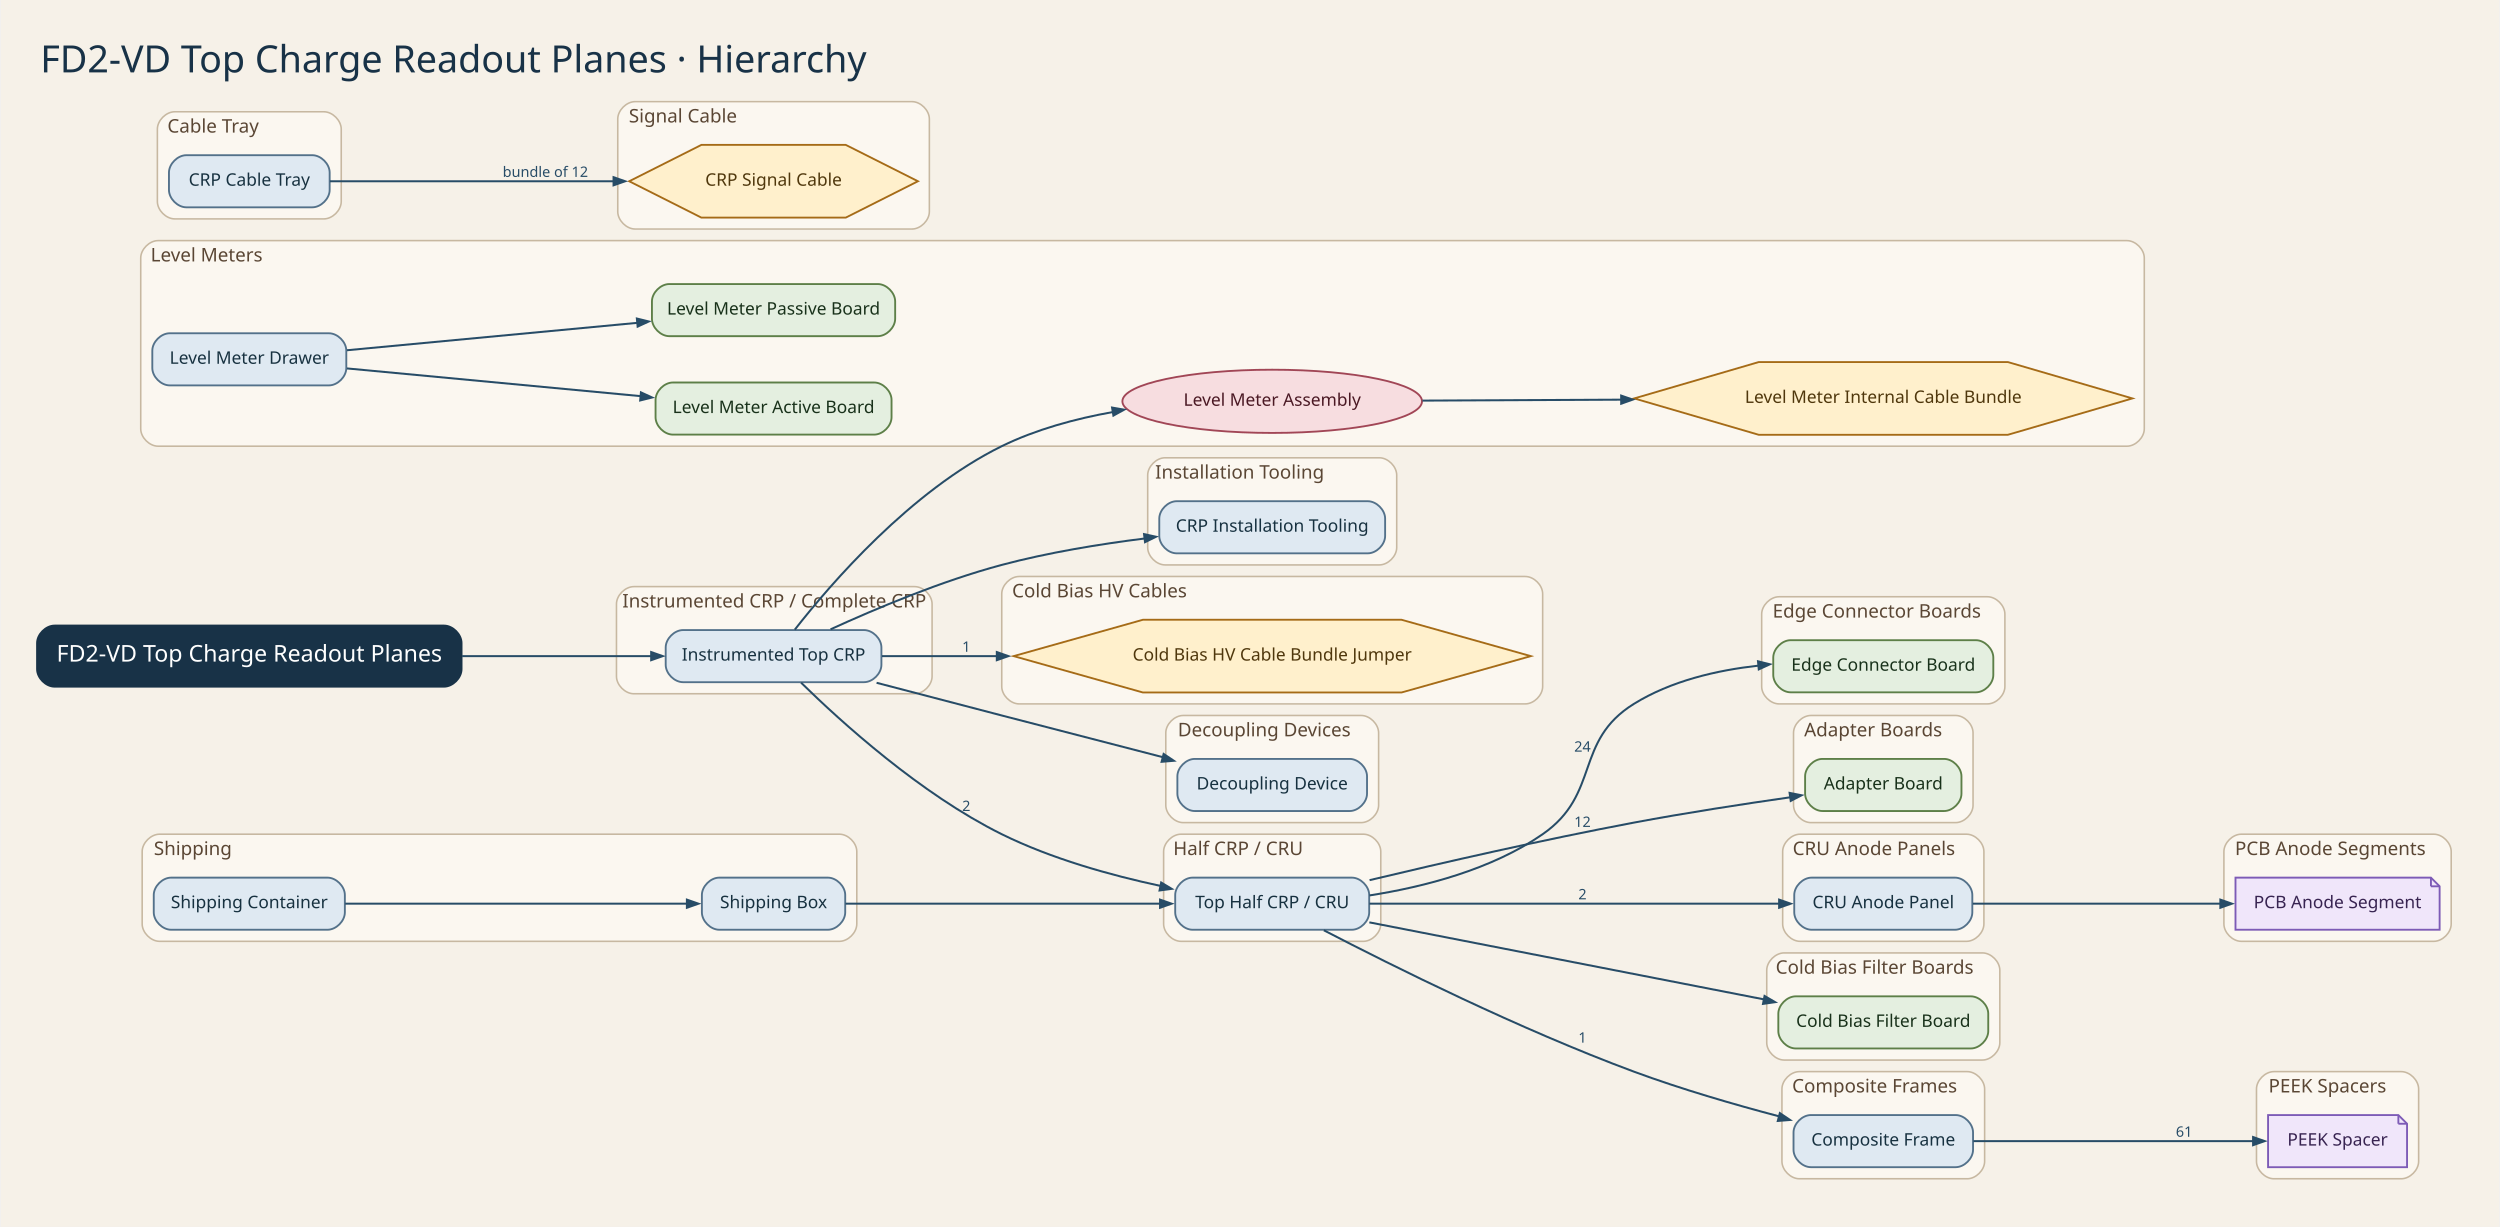
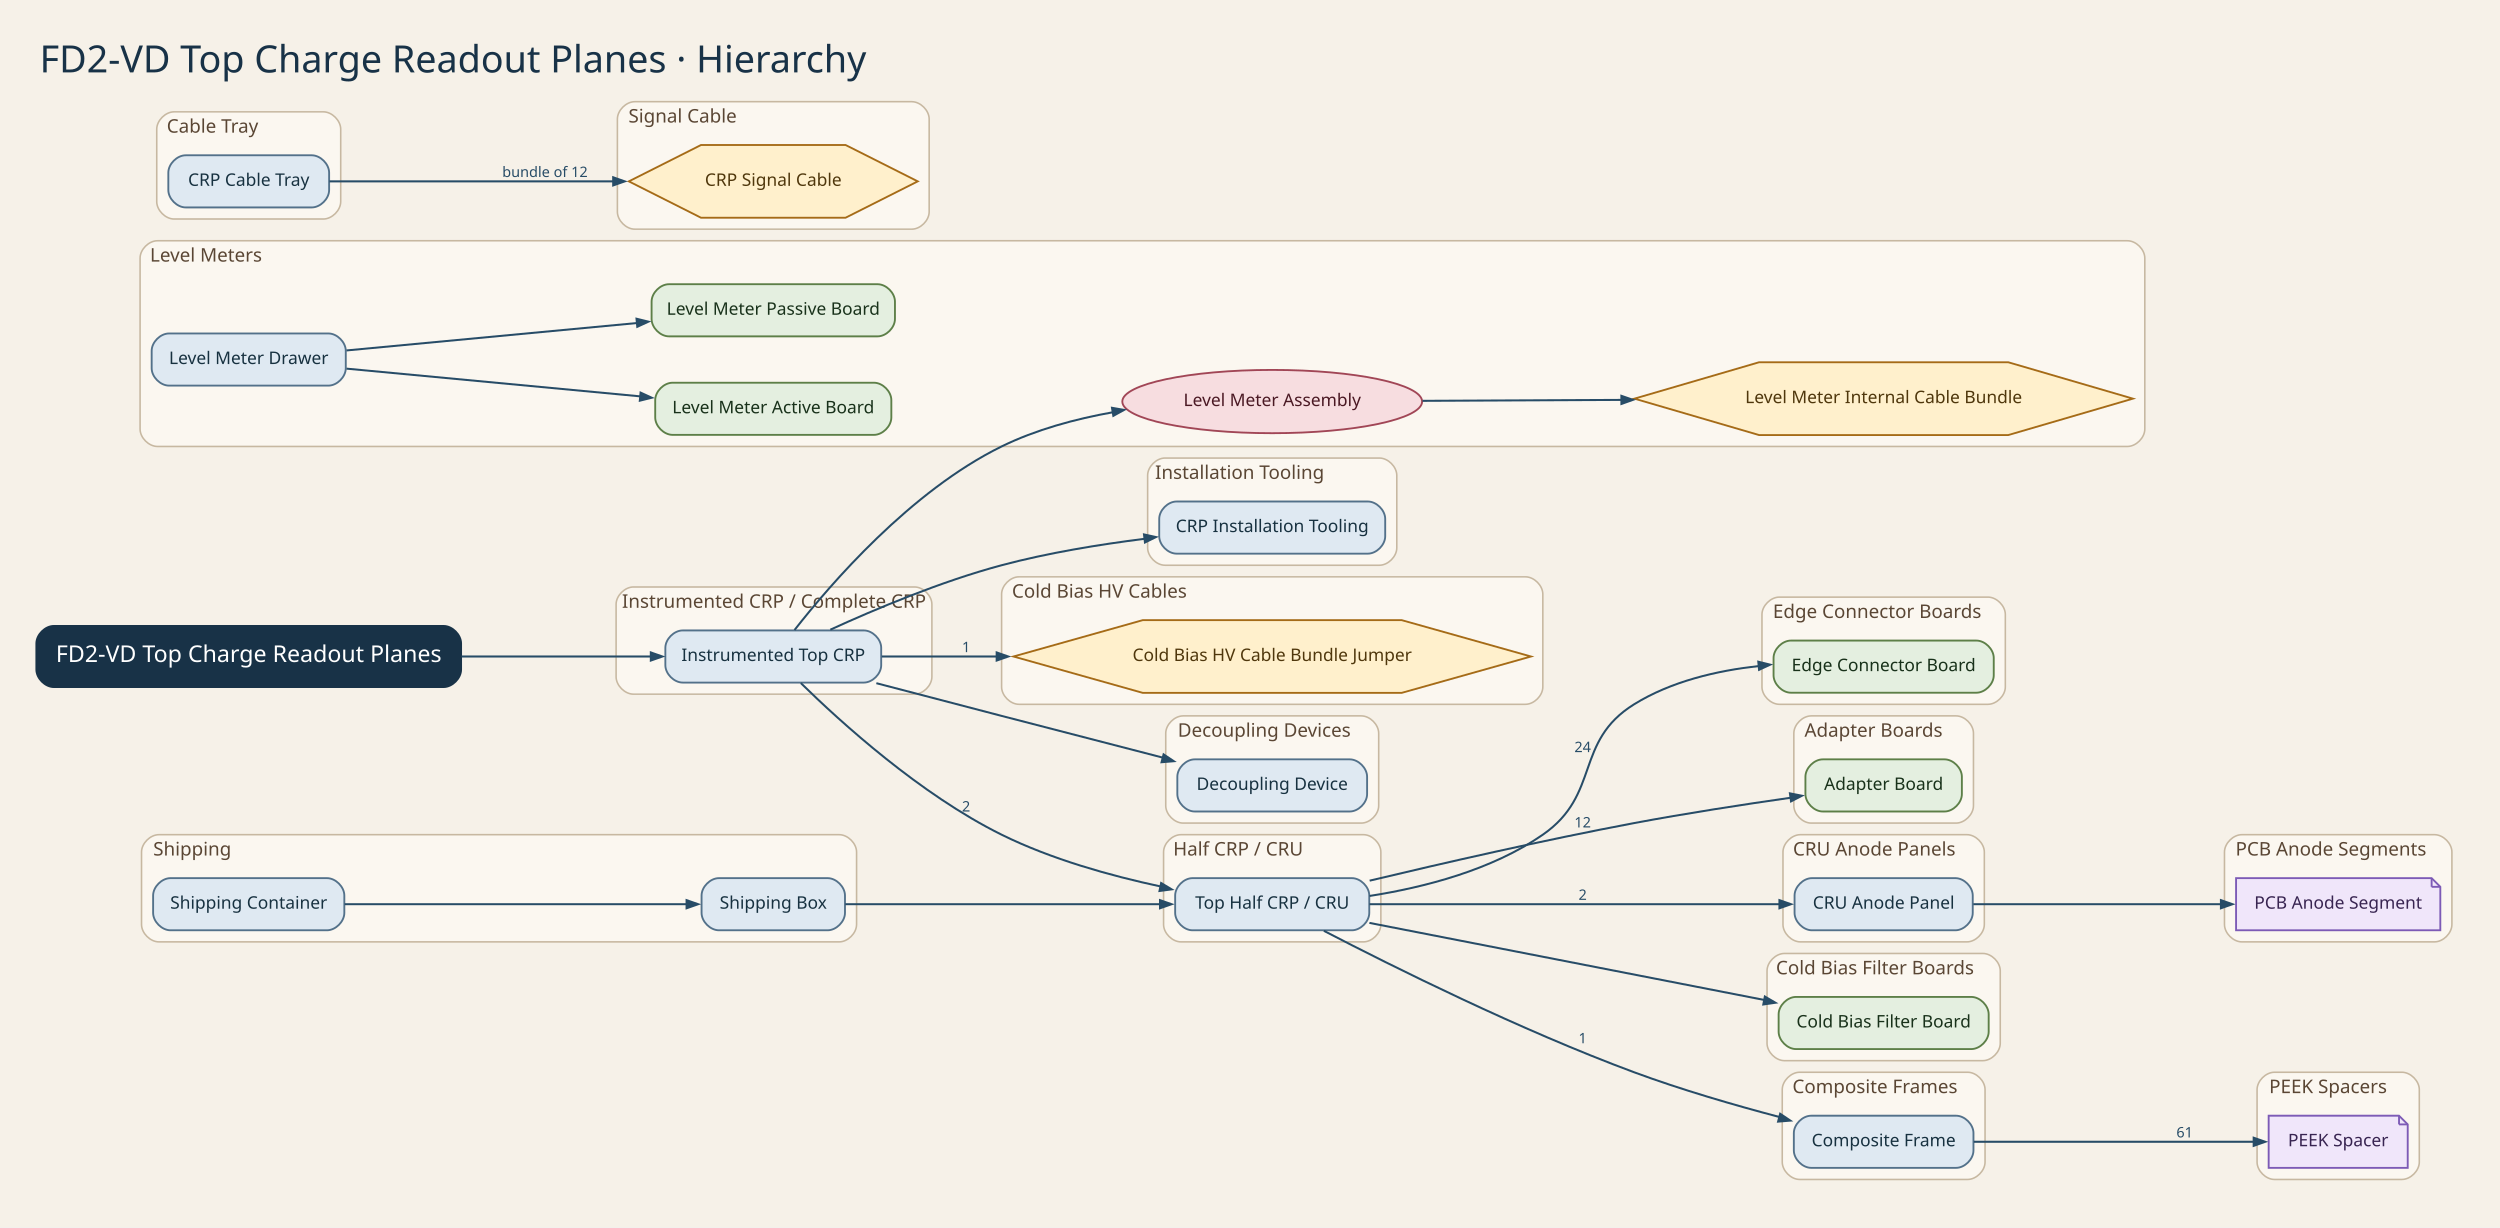
- <svg xmlns="http://www.w3.org/2000/svg" xmlns:xlink="http://www.w3.org/1999/xlink" width="1726pt" height="847pt" viewBox="0.00 0.00 1725.81 847.40">
+ <svg xmlns="http://www.w3.org/2000/svg" xmlns:xlink="http://www.w3.org/1999/xlink" preserveAspectRatio="xMidYMid meet" width="100%" height="100%" viewBox="0.00 0.00 1725.81 847.40">
  <g id="graph0" class="graph" transform="scale(1 1) rotate(0) translate(25.2 822.2)">
    <polygon fill="#f6f1e8" stroke="none" points="-25.2,25.2 -25.2,-822.2 1700.61,-822.2 1700.61,25.2 -25.2,25.2" />
    <text text-anchor="middle" x="287.5" y="-772.2" font-family="Iowan Old Style" font-size="26.00" fill="#183247">FD2-VD Top Charge Readout Planes · Hierarchy</text>
    <g id="clust10" class="cluster">
      <g id="a_clust10">
        <a xlink:href="../explorer.html#object=fd2_vd_top_crp.installation_tooling" xlink:title="Open Installation Tooling in the interactive explorer" target="_top">
          <path fill="#fbf7f0" stroke="#c7b8a1" stroke-width="1.1" d="M779.04,-432C779.04,-432 927.04,-432 927.04,-432 933.04,-432 939.04,-438 939.04,-444 939.04,-444 939.04,-494 939.04,-494 939.04,-500 933.04,-506 927.04,-506 927.04,-506 779.04,-506 779.04,-506 773.04,-506 767.04,-500 767.04,-494 767.04,-494 767.04,-444 767.04,-444 767.04,-438 773.04,-432 779.04,-432" />
          <text text-anchor="middle" x="830.54" y="-491.6" font-family="Avenir Next" font-size="13.00" fill="#5a4634">Installation Tooling</text>
        </a>
      </g>
    </g>
    <g id="clust1" class="cluster">
      <g id="a_clust1">
        <a xlink:href="../explorer.html#object=fd2_vd_top_crp.adapter_boards" xlink:title="Open Adapter Boards in the interactive explorer" target="_top">
          <path fill="#fbf7f0" stroke="#c7b8a1" stroke-width="1.1" d="M1225.13,-254C1225.13,-254 1325.13,-254 1325.13,-254 1331.13,-254 1337.13,-260 1337.13,-266 1337.13,-266 1337.13,-316 1337.13,-316 1337.13,-322 1331.13,-328 1325.13,-328 1325.13,-328 1225.13,-328 1225.13,-328 1219.13,-328 1213.13,-322 1213.13,-316 1213.13,-316 1213.13,-266 1213.13,-266 1213.13,-260 1219.13,-254 1225.13,-254" />
          <text text-anchor="middle" x="1268.13" y="-313.6" font-family="Avenir Next" font-size="13.00" fill="#5a4634">Adapter Boards</text>
        </a>
      </g>
    </g>
    <g id="clust2" class="cluster">
      <g id="a_clust2">
        <a xlink:href="../explorer.html#object=fd2_vd_top_crp.anode_panels" xlink:title="Open CRU Anode Panels in the interactive explorer" target="_top">
          <path fill="#fbf7f0" stroke="#c7b8a1" stroke-width="1.1" d="M1217.63,-172C1217.63,-172 1332.63,-172 1332.63,-172 1338.63,-172 1344.63,-178 1344.63,-184 1344.63,-184 1344.63,-234 1344.63,-234 1344.63,-240 1338.63,-246 1332.63,-246 1332.63,-246 1217.63,-246 1217.63,-246 1211.63,-246 1205.63,-240 1205.63,-234 1205.63,-234 1205.63,-184 1205.63,-184 1205.63,-178 1211.63,-172 1217.63,-172" />
          <text text-anchor="middle" x="1268.63" y="-231.6" font-family="Avenir Next" font-size="13.00" fill="#5a4634">CRU Anode Panels</text>
        </a>
      </g>
    </g>
    <g id="clust3" class="cluster">
      <g id="a_clust3">
        <a xlink:href="../explorer.html#object=fd2_vd_top_crp.cable_trays" xlink:title="Open Cable Tray in the interactive explorer" target="_top">
          <path fill="#fbf7f0" stroke="#c7b8a1" stroke-width="1.1" d="M95,-671C95,-671 198,-671 198,-671 204,-671 210,-677 210,-683 210,-683 210,-733 210,-733 210,-739 204,-745 198,-745 198,-745 95,-745 95,-745 89,-745 83,-739 83,-733 83,-733 83,-683 83,-683 83,-677 89,-671 95,-671" />
          <text text-anchor="middle" x="121.5" y="-730.6" font-family="Avenir Next" font-size="13.00" fill="#5a4634">Cable Tray</text>
        </a>
      </g>
    </g>
    <g id="clust4" class="cluster">
      <g id="a_clust4">
        <a xlink:href="../explorer.html#object=fd2_vd_top_crp.bias_filtering" xlink:title="Open Cold Bias Filter Boards in the interactive explorer" target="_top">
          <path fill="#fbf7f0" stroke="#c7b8a1" stroke-width="1.1" d="M1206.63,-90C1206.63,-90 1343.63,-90 1343.63,-90 1349.63,-90 1355.63,-96 1355.63,-102 1355.63,-102 1355.63,-152 1355.63,-152 1355.63,-158 1349.63,-164 1343.63,-164 1343.63,-164 1206.63,-164 1206.63,-164 1200.63,-164 1194.63,-158 1194.63,-152 1194.63,-152 1194.63,-102 1194.63,-102 1194.63,-96 1200.63,-90 1206.63,-90" />
          <text text-anchor="middle" x="1269.13" y="-149.6" font-family="Avenir Next" font-size="13.00" fill="#5a4634">Cold Bias Filter Boards</text>
        </a>
      </g>
    </g>
    <g id="clust5" class="cluster">
      <g id="a_clust5">
        <a xlink:href="../explorer.html#object=fd2_vd_top_crp.bias_cabling" xlink:title="Open Cold Bias HV Cables in the interactive explorer" target="_top">
          <path fill="#fbf7f0" stroke="#c7b8a1" stroke-width="1.1" d="M678.23,-336C678.23,-336 1027.85,-336 1027.85,-336 1033.85,-336 1039.85,-342 1039.85,-348 1039.85,-348 1039.85,-412 1039.85,-412 1039.85,-418 1033.85,-424 1027.85,-424 1027.85,-424 678.23,-424 678.23,-424 672.23,-424 666.23,-418 666.23,-412 666.23,-412 666.23,-348 666.23,-348 666.23,-342 672.23,-336 678.23,-336" />
          <text text-anchor="middle" x="733.73" y="-409.6" font-family="Avenir Next" font-size="13.00" fill="#5a4634">Cold Bias HV Cables</text>
        </a>
      </g>
    </g>
    <g id="clust6" class="cluster">
      <g id="a_clust6">
        <a xlink:href="../explorer.html#object=fd2_vd_top_crp.composite_frames" xlink:title="Open Composite Frames in the interactive explorer" target="_top">
          <path fill="#fbf7f0" stroke="#c7b8a1" stroke-width="1.1" d="M1217.13,-8C1217.13,-8 1333.13,-8 1333.13,-8 1339.13,-8 1345.13,-14 1345.13,-20 1345.13,-20 1345.13,-70 1345.13,-70 1345.13,-76 1339.13,-82 1333.13,-82 1333.13,-82 1217.13,-82 1217.13,-82 1211.13,-82 1205.13,-76 1205.13,-70 1205.13,-70 1205.13,-20 1205.13,-20 1205.13,-14 1211.13,-8 1217.13,-8" />
          <text text-anchor="middle" x="1269.13" y="-67.6" font-family="Avenir Next" font-size="13.00" fill="#5a4634">Composite Frames</text>
        </a>
      </g>
    </g>
    <g id="clust7" class="cluster">
      <g id="a_clust7">
        <a xlink:href="../explorer.html#object=fd2_vd_top_crp.decoupling" xlink:title="Open Decoupling Devices in the interactive explorer" target="_top">
          <path fill="#fbf7f0" stroke="#c7b8a1" stroke-width="1.1" d="M791.54,-254C791.54,-254 914.54,-254 914.54,-254 920.54,-254 926.54,-260 926.54,-266 926.54,-266 926.54,-316 926.54,-316 926.54,-322 920.54,-328 914.54,-328 914.54,-328 791.54,-328 791.54,-328 785.54,-328 779.54,-322 779.54,-316 779.54,-316 779.54,-266 779.54,-266 779.54,-260 785.54,-254 791.54,-254" />
          <text text-anchor="middle" x="847.54" y="-313.6" font-family="Avenir Next" font-size="13.00" fill="#5a4634">Decoupling Devices</text>
        </a>
      </g>
    </g>
    <g id="clust8" class="cluster">
      <g id="a_clust8">
        <a xlink:href="../explorer.html#object=fd2_vd_top_crp.edge_connectors" xlink:title="Open Edge Connector Boards in the interactive explorer" target="_top">
          <path fill="#fbf7f0" stroke="#c7b8a1" stroke-width="1.1" d="M1203.13,-336C1203.13,-336 1347.13,-336 1347.13,-336 1353.13,-336 1359.13,-342 1359.13,-348 1359.13,-348 1359.13,-398 1359.13,-398 1359.13,-404 1353.13,-410 1347.13,-410 1347.13,-410 1203.13,-410 1203.13,-410 1197.13,-410 1191.13,-404 1191.13,-398 1191.13,-398 1191.13,-348 1191.13,-348 1191.13,-342 1197.13,-336 1203.13,-336" />
          <text text-anchor="middle" x="1270.63" y="-395.6" font-family="Avenir Next" font-size="13.00" fill="#5a4634">Edge Connector Boards</text>
        </a>
      </g>
    </g>
    <g id="clust9" class="cluster">
      <g id="a_clust9">
        <a xlink:href="../explorer.html#object=fd2_vd_top_crp.half_crp" xlink:title="Open Half CRP / CRU in the interactive explorer" target="_top">
          <path fill="#fbf7f0" stroke="#c7b8a1" stroke-width="1.1" d="M790.04,-172C790.04,-172 916.04,-172 916.04,-172 922.04,-172 928.04,-178 928.04,-184 928.04,-184 928.04,-234 928.04,-234 928.04,-240 922.04,-246 916.04,-246 916.04,-246 790.04,-246 790.04,-246 784.04,-246 778.04,-240 778.04,-234 778.04,-234 778.04,-184 778.04,-184 778.04,-178 784.04,-172 790.04,-172" />
          <text text-anchor="middle" x="829.54" y="-231.6" font-family="Avenir Next" font-size="13.00" fill="#5a4634">Half CRP / CRU</text>
        </a>
      </g>
    </g>
    <g id="clust11" class="cluster">
      <g id="a_clust11">
        <a xlink:href="../explorer.html#object=fd2_vd_top_crp.complete_crp" xlink:title="Open Instrumented CRP / Complete CRP in the interactive explorer" target="_top">
          <path fill="#fbf7f0" stroke="#c7b8a1" stroke-width="1.1" d="M412.11,-343C412.11,-343 606.11,-343 606.11,-343 612.11,-343 618.11,-349 618.11,-355 618.11,-355 618.11,-405 618.11,-405 618.11,-411 612.11,-417 606.11,-417 606.11,-417 412.11,-417 412.11,-417 406.11,-417 400.11,-411 400.11,-405 400.11,-405 400.11,-355 400.11,-355 400.11,-349 406.11,-343 412.11,-343" />
          <text text-anchor="middle" x="509.11" y="-402.6" font-family="Avenir Next" font-size="13.00" fill="#5a4634">Instrumented CRP / Complete CRP</text>
        </a>
      </g>
    </g>
    <g id="clust12" class="cluster">
      <g id="a_clust12">
        <a xlink:href="../explorer.html#object=fd2_vd_top_crp.level_meter" xlink:title="Open Level Meters in the interactive explorer" target="_top">
          <path fill="#fbf7f0" stroke="#c7b8a1" stroke-width="1.1" d="M83.5,-514C83.5,-514 1443.41,-514 1443.41,-514 1449.41,-514 1455.41,-520 1455.41,-526 1455.41,-526 1455.41,-644 1455.41,-644 1455.41,-650 1449.41,-656 1443.41,-656 1443.41,-656 83.5,-656 83.5,-656 77.5,-656 71.5,-650 71.5,-644 71.5,-644 71.5,-526 71.5,-526 71.5,-520 77.5,-514 83.5,-514" />
          <text text-anchor="middle" x="117" y="-641.6" font-family="Avenir Next" font-size="13.00" fill="#5a4634">Level Meters</text>
        </a>
      </g>
    </g>
    <g id="clust13" class="cluster">
      <g id="a_clust13">
        <a xlink:href="../explorer.html#object=fd2_vd_top_crp.pcb_segments" xlink:title="Open PCB Anode Segments in the interactive explorer" target="_top">
          <path fill="#fbf7f0" stroke="#c7b8a1" stroke-width="1.1" d="M1522.41,-172C1522.41,-172 1655.41,-172 1655.41,-172 1661.41,-172 1667.41,-178 1667.41,-184 1667.41,-184 1667.41,-234 1667.41,-234 1667.41,-240 1661.41,-246 1655.41,-246 1655.41,-246 1522.41,-246 1522.41,-246 1516.41,-246 1510.41,-240 1510.41,-234 1510.41,-234 1510.41,-184 1510.41,-184 1510.41,-178 1516.41,-172 1522.41,-172" />
          <text text-anchor="middle" x="1583.91" y="-231.6" font-family="Avenir Next" font-size="13.00" fill="#5a4634">PCB Anode Segments</text>
        </a>
      </g>
    </g>
    <g id="clust14" class="cluster">
      <g id="a_clust14">
        <a xlink:href="../explorer.html#object=fd2_vd_top_crp.spacers" xlink:title="Open PEEK Spacers in the interactive explorer" target="_top">
          <path fill="#fbf7f0" stroke="#c7b8a1" stroke-width="1.1" d="M1544.91,-8C1544.91,-8 1632.91,-8 1632.91,-8 1638.91,-8 1644.91,-14 1644.91,-20 1644.91,-20 1644.91,-70 1644.91,-70 1644.91,-76 1638.91,-82 1632.91,-82 1632.91,-82 1544.91,-82 1544.91,-82 1538.91,-82 1532.91,-76 1532.91,-70 1532.91,-70 1532.91,-20 1532.91,-20 1532.91,-14 1538.91,-8 1544.91,-8" />
          <text text-anchor="middle" x="1581.91" y="-67.6" font-family="Avenir Next" font-size="13.00" fill="#5a4634">PEEK Spacers</text>
        </a>
      </g>
    </g>
    <g id="clust15" class="cluster">
      <g id="a_clust15">
        <a xlink:href="../explorer.html#object=fd2_vd_top_crp.shipping" xlink:title="Open Shipping in the interactive explorer" target="_top">
          <path fill="#fbf7f0" stroke="#c7b8a1" stroke-width="1.1" d="M84.5,-172C84.5,-172 554.11,-172 554.11,-172 560.11,-172 566.11,-178 566.11,-184 566.11,-184 566.11,-234 566.11,-234 566.11,-240 560.11,-246 554.11,-246 554.11,-246 84.5,-246 84.5,-246 78.5,-246 72.5,-240 72.5,-234 72.5,-234 72.5,-184 72.5,-184 72.5,-178 78.5,-172 84.5,-172" />
          <text text-anchor="middle" x="107.5" y="-231.6" font-family="Avenir Next" font-size="13.00" fill="#5a4634">Shipping</text>
        </a>
      </g>
    </g>
    <g id="clust16" class="cluster">
      <g id="a_clust16">
        <a xlink:href="../explorer.html#object=fd2_vd_top_crp.signal_cabling" xlink:title="Open Signal Cable in the interactive explorer" target="_top">
          <path fill="#fbf7f0" stroke="#c7b8a1" stroke-width="1.1" d="M413,-664C413,-664 604.23,-664 604.23,-664 610.23,-664 616.23,-670 616.23,-676 616.23,-676 616.23,-740 616.23,-740 616.23,-746 610.23,-752 604.23,-752 604.23,-752 413,-752 413,-752 407,-752 401,-746 401,-740 401,-740 401,-676 401,-676 401,-670 407,-664 413,-664" />
          <text text-anchor="middle" x="446" y="-737.6" font-family="Avenir Next" font-size="13.00" fill="#5a4634">Signal Cable</text>
        </a>
      </g>
    </g>
    <g id="node1" class="node">
      <g id="a_node1">
        <a xlink:href="../explorer.html#object=fd2_vd_top_crp" xlink:title="Open FD2-VD Top Charge Readout Planes in the interactive explorer" target="_top">
          <path fill="#183247" stroke="#183247" stroke-width="1.5" d="M281,-390C281,-390 12,-390 12,-390 6,-390 0,-384 0,-378 0,-378 0,-360 0,-360 0,-354 6,-348 12,-348 12,-348 281,-348 281,-348 287,-348 293,-354 293,-360 293,-360 293,-378 293,-378 293,-384 287,-390 281,-390" />
          <text text-anchor="middle" x="146.5" y="-365.2" font-family="Avenir Next" font-size="16.00" fill="#ffffff">FD2-VD Top Charge Readout Planes</text>
        </a>
      </g>
    </g>
    <g id="node12" class="node">
      <g id="a_node12">
        <a xlink:href="../explorer.html#object=fd2_vd_top_crp.top_crp" xlink:title="Open Instrumented Top CRP in the interactive explorer" target="_top">
          <path fill="#dfe9f2" stroke="#53718a" stroke-width="1.3" d="M571.11,-387C571.11,-387 446.11,-387 446.11,-387 440.11,-387 434.11,-381 434.11,-375 434.11,-375 434.11,-363 434.11,-363 434.11,-357 440.11,-351 446.11,-351 446.11,-351 571.11,-351 571.11,-351 577.11,-351 583.11,-357 583.11,-363 583.11,-363 583.11,-375 583.11,-375 583.11,-381 577.11,-387 571.11,-387" />
          <text text-anchor="middle" x="508.61" y="-365.9" font-family="Avenir Next" font-size="12.00" fill="#173140">Instrumented Top CRP</text>
        </a>
      </g>
    </g>
    <g id="edge1" class="edge">
      <g id="a_edge1">
        <a xlink:href="../explorer.html#object=relation%3A80" xlink:title="Open contains relation in the interactive explorer" target="_top">
          <path fill="none" stroke="#274c67" stroke-width="1.4" d="M293.45,-369C338.03,-369 385.49,-369 424.38,-369" />
          <polygon fill="#274c67" stroke="#274c67" stroke-width="1.4" points="424.08,-371.8 432.08,-369 424.08,-366.2 424.08,-371.8" />
        </a>
      </g>
    </g>
    <g id="node2" class="node">
      <g id="a_node2">
        <a xlink:href="../explorer.html#object=fd2_vd_top_crp.adapter_board" xlink:title="Open Adapter Board in the interactive explorer" target="_top">
          <path fill="#e4efe0" stroke="#5d7f48" stroke-width="1.3" d="M1317.13,-298C1317.13,-298 1233.13,-298 1233.13,-298 1227.13,-298 1221.13,-292 1221.13,-286 1221.13,-286 1221.13,-274 1221.13,-274 1221.13,-268 1227.13,-262 1233.13,-262 1233.13,-262 1317.13,-262 1317.13,-262 1323.13,-262 1329.13,-268 1329.13,-274 1329.13,-274 1329.13,-286 1329.13,-286 1329.13,-292 1323.13,-298 1317.13,-298" />
          <text text-anchor="middle" x="1275.13" y="-276.9" font-family="Avenir Next" font-size="12.00" fill="#18311a">Adapter Board</text>
        </a>
      </g>
    </g>
    <g id="node3" class="node">
      <g id="a_node3">
        <a xlink:href="../explorer.html#object=fd2_vd_top_crp.cru_anode_panel" xlink:title="Open CRU Anode Panel in the interactive explorer" target="_top">
          <path fill="#dfe9f2" stroke="#53718a" stroke-width="1.3" d="M1324.63,-216C1324.63,-216 1225.63,-216 1225.63,-216 1219.63,-216 1213.63,-210 1213.63,-204 1213.63,-204 1213.63,-192 1213.63,-192 1213.63,-186 1219.63,-180 1225.63,-180 1225.63,-180 1324.63,-180 1324.63,-180 1330.63,-180 1336.63,-186 1336.63,-192 1336.63,-192 1336.63,-204 1336.63,-204 1336.63,-210 1330.63,-216 1324.63,-216" />
          <text text-anchor="middle" x="1275.13" y="-194.9" font-family="Avenir Next" font-size="12.00" fill="#173140">CRU Anode Panel</text>
        </a>
      </g>
    </g>
    <g id="node18" class="node">
      <g id="a_node18">
        <a xlink:href="../explorer.html#object=fd2_vd_top_crp.pcb_anode_segment" xlink:title="Open PCB Anode Segment in the interactive explorer" target="_top">
          <polygon fill="#f0e6fa" stroke="#7d5bb6" stroke-width="1.3" points="1653.41,-216 1518.41,-216 1518.41,-180 1659.41,-180 1659.41,-210 1653.41,-216" />
          <polyline fill="none" stroke="#7d5bb6" stroke-width="1.3" points="1653.41,-216 1653.41,-210" />
          <polyline fill="none" stroke="#7d5bb6" stroke-width="1.3" points="1659.41,-210 1653.41,-210" />
          <text text-anchor="middle" x="1588.91" y="-194.9" font-family="Avenir Next" font-size="12.00" fill="#382451">PCB Anode Segment</text>
        </a>
      </g>
    </g>
    <g id="edge5" class="edge">
      <g id="a_edge5">
        <a xlink:href="../explorer.html#object=relation%3A84" xlink:title="Open contains relation in the interactive explorer" target="_top">
          <path fill="none" stroke="#274c67" stroke-width="1.4" d="M1336.99,-198C1385.87,-198 1454.91,-198 1508.2,-198" />
          <polygon fill="#274c67" stroke="#274c67" stroke-width="1.4" points="1507.96,-200.8 1515.96,-198 1507.96,-195.2 1507.96,-200.8" />
        </a>
      </g>
    </g>
    <g id="node4" class="node">
      <g id="a_node4">
        <a xlink:href="../explorer.html#object=fd2_vd_top_crp.cable_tray" xlink:title="Open CRP Cable Tray in the interactive explorer" target="_top">
          <path fill="#dfe9f2" stroke="#53718a" stroke-width="1.3" d="M190,-715C190,-715 103,-715 103,-715 97,-715 91,-709 91,-703 91,-703 91,-691 91,-691 91,-685 97,-679 103,-679 103,-679 190,-679 190,-679 196,-679 202,-685 202,-691 202,-691 202,-703 202,-703 202,-709 196,-715 190,-715" />
          <text text-anchor="middle" x="146.5" y="-693.9" font-family="Avenir Next" font-size="12.00" fill="#173140">CRP Cable Tray</text>
        </a>
      </g>
    </g>
    <g id="node22" class="node">
      <g id="a_node22">
        <a xlink:href="../explorer.html#object=fd2_vd_top_crp.signal_cable" xlink:title="Open CRP Signal Cable in the interactive explorer" target="_top">
          <polygon fill="#fff0cc" stroke="#a56b17" stroke-width="1.3" points="608.34,-697 558.48,-722.12 458.75,-722.12 408.89,-697 458.75,-671.88 558.48,-671.88 608.34,-697" />
          <text text-anchor="middle" x="508.61" y="-693.9" font-family="Avenir Next" font-size="12.00" fill="#4f370c">CRP Signal Cable</text>
        </a>
      </g>
    </g>
    <g id="edge17" class="edge">
      <g id="a_edge17">
        <a xlink:href="../explorer.html#object=relation%3A98" xlink:title="Open contains relation in the interactive explorer" target="_top">
          <path fill="none" stroke="#274c67" stroke-width="1.4" d="M202.19,-697C254.03,-697 333.4,-697 398.23,-697" />
          <polygon fill="#274c67" stroke="#274c67" stroke-width="1.4" points="398.1,-699.8 406.1,-697 398.1,-694.2 398.1,-699.8" />
        </a>
      </g>
      <g id="a_edge17-label">
        <a xlink:href="../explorer.html#object=relation%3A98" xlink:title="bundle of 12" target="_top">
          <text text-anchor="middle" x="351" y="-700" font-family="Avenir Next" font-size="10.00" fill="#274c67">bundle of 12</text>
        </a>
      </g>
    </g>
    <g id="node5" class="node">
      <g id="a_node5">
        <a xlink:href="../explorer.html#object=fd2_vd_top_crp.cold_bias_filter_board" xlink:title="Open Cold Bias Filter Board in the interactive explorer" target="_top">
          <path fill="#e4efe0" stroke="#5d7f48" stroke-width="1.3" d="M1335.63,-134C1335.63,-134 1214.63,-134 1214.63,-134 1208.63,-134 1202.63,-128 1202.63,-122 1202.63,-122 1202.63,-110 1202.63,-110 1202.63,-104 1208.63,-98 1214.63,-98 1214.63,-98 1335.63,-98 1335.63,-98 1341.63,-98 1347.63,-104 1347.63,-110 1347.63,-110 1347.63,-122 1347.63,-122 1347.63,-128 1341.63,-134 1335.63,-134" />
          <text text-anchor="middle" x="1275.13" y="-112.9" font-family="Avenir Next" font-size="12.00" fill="#18311a">Cold Bias Filter Board</text>
        </a>
      </g>
    </g>
    <g id="node6" class="node">
      <g id="a_node6">
        <a xlink:href="../explorer.html#object=fd2_vd_top_crp.cold_bias_hv_cable" xlink:title="Open Cold Bias HV Cable Bundle Jumper in the interactive explorer" target="_top">
          <polygon fill="#fff0cc" stroke="#a56b17" stroke-width="1.3" points="1031.66,-369 942.35,-394.12 763.73,-394.12 674.41,-369 763.73,-343.88 942.35,-343.88 1031.66,-369" />
          <text text-anchor="middle" x="853.04" y="-365.9" font-family="Avenir Next" font-size="12.00" fill="#4f370c">Cold Bias HV Cable Bundle Jumper</text>
        </a>
      </g>
    </g>
    <g id="node7" class="node">
      <g id="a_node7">
        <a xlink:href="../explorer.html#object=fd2_vd_top_crp.composite_frame" xlink:title="Open Composite Frame in the interactive explorer" target="_top">
          <path fill="#dfe9f2" stroke="#53718a" stroke-width="1.3" d="M1325.13,-52C1325.13,-52 1225.13,-52 1225.13,-52 1219.13,-52 1213.13,-46 1213.13,-40 1213.13,-40 1213.13,-28 1213.13,-28 1213.13,-22 1219.13,-16 1225.13,-16 1225.13,-16 1325.13,-16 1325.13,-16 1331.13,-16 1337.13,-22 1337.13,-28 1337.13,-28 1337.13,-40 1337.13,-40 1337.13,-46 1331.13,-52 1325.13,-52" />
          <text text-anchor="middle" x="1275.13" y="-30.9" font-family="Avenir Next" font-size="12.00" fill="#173140">Composite Frame</text>
        </a>
      </g>
    </g>
    <g id="node19" class="node">
      <g id="a_node19">
        <a xlink:href="../explorer.html#object=fd2_vd_top_crp.peek_spacer" xlink:title="Open PEEK Spacer in the interactive explorer" target="_top">
          <polygon fill="#f0e6fa" stroke="#7d5bb6" stroke-width="1.3" points="1630.91,-52 1540.91,-52 1540.91,-16 1636.91,-16 1636.91,-46 1630.91,-52" />
          <polyline fill="none" stroke="#7d5bb6" stroke-width="1.3" points="1630.91,-52 1630.91,-46" />
          <polyline fill="none" stroke="#7d5bb6" stroke-width="1.3" points="1636.91,-46 1630.91,-46" />
          <text text-anchor="middle" x="1588.91" y="-30.9" font-family="Avenir Next" font-size="12.00" fill="#382451">PEEK Spacer</text>
        </a>
      </g>
    </g>
    <g id="edge6" class="edge">
      <g id="a_edge6">
        <a xlink:href="../explorer.html#object=relation%3A85" xlink:title="Open contains relation in the interactive explorer" target="_top">
          <path fill="none" stroke="#274c67" stroke-width="1.4" d="M1337.36,-34C1393.45,-34 1475.87,-34 1530.67,-34" />
          <polygon fill="#274c67" stroke="#274c67" stroke-width="1.4" points="1530.57,-36.8 1538.57,-34 1530.57,-31.2 1530.57,-36.8" />
        </a>
      </g>
      <g id="a_edge6-label">
        <a xlink:href="../explorer.html#object=relation%3A85" xlink:title="61" target="_top">
          <text text-anchor="middle" x="1482.91" y="-37" font-family="Avenir Next" font-size="10.00" fill="#274c67">61</text>
        </a>
      </g>
    </g>
    <g id="node8" class="node">
      <g id="a_node8">
        <a xlink:href="../explorer.html#object=fd2_vd_top_crp.decoupling_device" xlink:title="Open Decoupling Device in the interactive explorer" target="_top">
          <path fill="#dfe9f2" stroke="#53718a" stroke-width="1.3" d="M906.54,-298C906.54,-298 799.54,-298 799.54,-298 793.54,-298 787.54,-292 787.54,-286 787.54,-286 787.54,-274 787.54,-274 787.54,-268 793.54,-262 799.54,-262 799.54,-262 906.54,-262 906.54,-262 912.54,-262 918.54,-268 918.54,-274 918.54,-274 918.54,-286 918.54,-286 918.54,-292 912.54,-298 906.54,-298" />
          <text text-anchor="middle" x="853.04" y="-276.9" font-family="Avenir Next" font-size="12.00" fill="#173140">Decoupling Device</text>
        </a>
      </g>
    </g>
    <g id="node9" class="node">
      <g id="a_node9">
        <a xlink:href="../explorer.html#object=fd2_vd_top_crp.edge_connector_board" xlink:title="Open Edge Connector Board in the interactive explorer" target="_top">
          <path fill="#e4efe0" stroke="#5d7f48" stroke-width="1.3" d="M1339.13,-380C1339.13,-380 1211.13,-380 1211.13,-380 1205.13,-380 1199.13,-374 1199.13,-368 1199.13,-368 1199.13,-356 1199.13,-356 1199.13,-350 1205.13,-344 1211.13,-344 1211.13,-344 1339.13,-344 1339.13,-344 1345.13,-344 1351.13,-350 1351.13,-356 1351.13,-356 1351.13,-368 1351.13,-368 1351.13,-374 1345.13,-380 1339.13,-380" />
          <text text-anchor="middle" x="1275.13" y="-358.9" font-family="Avenir Next" font-size="12.00" fill="#18311a">Edge Connector Board</text>
        </a>
      </g>
    </g>
    <g id="node10" class="node">
      <g id="a_node10">
        <a xlink:href="../explorer.html#object=fd2_vd_top_crp.cru" xlink:title="Open Top Half CRP / CRU in the interactive explorer" target="_top">
          <path fill="#dfe9f2" stroke="#53718a" stroke-width="1.3" d="M908.04,-216C908.04,-216 798.04,-216 798.04,-216 792.04,-216 786.04,-210 786.04,-204 786.04,-204 786.04,-192 786.04,-192 786.04,-186 792.04,-180 798.04,-180 798.04,-180 908.04,-180 908.04,-180 914.04,-180 920.04,-186 920.04,-192 920.04,-192 920.04,-204 920.04,-204 920.04,-210 914.04,-216 908.04,-216" />
          <text text-anchor="middle" x="853.04" y="-194.9" font-family="Avenir Next" font-size="12.00" fill="#173140">Top Half CRP / CRU</text>
        </a>
      </g>
    </g>
    <g id="edge7" class="edge">
      <g id="a_edge7">
        <a xlink:href="../explorer.html#object=relation%3A86" xlink:title="Open contains relation in the interactive explorer" target="_top">
          <path fill="none" stroke="#274c67" stroke-width="1.4" d="M920.3,-214.26C970.28,-226.19 1040.63,-242.29 1102.85,-254 1138.48,-260.7 1178.53,-266.86 1210.93,-271.5" />
          <polygon fill="#274c67" stroke="#274c67" stroke-width="1.4" points="1210.42,-274.53 1218.73,-272.88 1211.2,-268.99 1210.42,-274.53" />
        </a>
      </g>
      <g id="a_edge7-label">
        <a xlink:href="../explorer.html#object=relation%3A86" xlink:title="12" target="_top">
          <text text-anchor="middle" x="1067.35" y="-251" font-family="Avenir Next" font-size="10.00" fill="#274c67">12</text>
        </a>
      </g>
    </g>
    <g id="edge4" class="edge">
      <g id="a_edge4">
        <a xlink:href="../explorer.html#object=relation%3A83" xlink:title="Open contains relation in the interactive explorer" target="_top">
          <path fill="none" stroke="#274c67" stroke-width="1.4" d="M920.14,-198C997.25,-198 1124.23,-198 1203.31,-198" />
          <polygon fill="#274c67" stroke="#274c67" stroke-width="1.4" points="1203.19,-200.8 1211.19,-198 1203.19,-195.2 1203.19,-200.8" />
        </a>
      </g>
      <g id="a_edge4-label">
        <a xlink:href="../explorer.html#object=relation%3A83" xlink:title="2" target="_top">
          <text text-anchor="middle" x="1067.35" y="-201" font-family="Avenir Next" font-size="10.00" fill="#274c67">2</text>
        </a>
      </g>
    </g>
    <g id="edge9" class="edge">
      <g id="a_edge9">
        <a xlink:href="../explorer.html#object=relation%3A88" xlink:title="Open contains relation in the interactive explorer" target="_top">
          <path fill="none" stroke="#274c67" stroke-width="1.4" d="M920.14,-185.1C993.97,-170.69 1113.51,-147.35 1192.96,-131.85" />
          <polygon fill="#274c67" stroke="#274c67" stroke-width="1.4" points="1193.12,-134.27 1200.44,-129.99 1192.05,-128.78 1193.12,-134.27" />
        </a>
      </g>
    </g>
    <g id="edge3" class="edge">
      <g id="a_edge3">
        <a xlink:href="../explorer.html#object=relation%3A82" xlink:title="Open contains relation in the interactive explorer" target="_top">
          <path fill="none" stroke="#274c67" stroke-width="1.4" d="M888.7,-179.63C936.09,-155.04 1024.19,-111.14 1102.85,-82 1135.26,-69.99 1172.07,-59.31 1203.24,-51.09" />
          <polygon fill="#274c67" stroke="#274c67" stroke-width="1.4" points="1203.68,-53.35 1210.72,-48.62 1202.27,-47.93 1203.68,-53.35" />
        </a>
      </g>
      <g id="a_edge3-label">
        <a xlink:href="../explorer.html#object=relation%3A82" xlink:title="1" target="_top">
          <text text-anchor="middle" x="1067.35" y="-102" font-family="Avenir Next" font-size="10.00" fill="#274c67">1</text>
        </a>
      </g>
    </g>
    <g id="edge8" class="edge">
      <g id="a_edge8">
        <a xlink:href="../explorer.html#object=relation%3A87" xlink:title="Open contains relation in the interactive explorer" target="_top">
          <path fill="none" stroke="#274c67" stroke-width="1.4" d="M920.22,-203.7C957.99,-209.6 1004.67,-221.6 1039.85,-246 1079.97,-273.83 1061.36,-310.26 1102.85,-336 1128.34,-351.81 1159.96,-359.25 1189.07,-362.44" />
          <polygon fill="#274c67" stroke="#274c67" stroke-width="1.4" points="1188.6,-365.4 1196.83,-363.37 1189.13,-359.83 1188.6,-365.4" />
        </a>
      </g>
      <g id="a_edge8-label">
        <a xlink:href="../explorer.html#object=relation%3A87" xlink:title="24" target="_top">
          <text text-anchor="middle" x="1067.35" y="-303" font-family="Avenir Next" font-size="10.00" fill="#274c67">24</text>
        </a>
      </g>
    </g>
    <g id="node11" class="node">
      <g id="a_node11">
        <a xlink:href="../explorer.html#object=fd2_vd_top_crp.crp_installation_tooling" xlink:title="Open CRP Installation Tooling in the interactive explorer" target="_top">
          <path fill="#dfe9f2" stroke="#53718a" stroke-width="1.3" d="M919.04,-476C919.04,-476 787.04,-476 787.04,-476 781.04,-476 775.04,-470 775.04,-464 775.04,-464 775.04,-452 775.04,-452 775.04,-446 781.04,-440 787.04,-440 787.04,-440 919.04,-440 919.04,-440 925.04,-440 931.04,-446 931.04,-452 931.04,-452 931.04,-464 931.04,-464 931.04,-470 925.04,-476 919.04,-476" />
          <text text-anchor="middle" x="853.04" y="-454.9" font-family="Avenir Next" font-size="12.00" fill="#173140">CRP Installation Tooling</text>
        </a>
      </g>
    </g>
    <g id="edge10" class="edge">
      <g id="a_edge10">
        <a xlink:href="../explorer.html#object=relation%3A89" xlink:title="Open contains relation in the interactive explorer" target="_top">
          <path fill="none" stroke="#274c67" stroke-width="1.4" d="M583.49,-369C607.24,-369 634.72,-369 662.85,-369" />
          <polygon fill="#274c67" stroke="#274c67" stroke-width="1.4" points="662.83,-371.8 670.83,-369 662.83,-366.2 662.83,-371.8" />
        </a>
      </g>
      <g id="a_edge10-label">
        <a xlink:href="../explorer.html#object=relation%3A89" xlink:title="1" target="_top">
          <text text-anchor="middle" x="641.73" y="-372" font-family="Avenir Next" font-size="10.00" fill="#274c67">1</text>
        </a>
      </g>
    </g>
    <g id="edge11" class="edge">
      <g id="a_edge11">
        <a xlink:href="../explorer.html#object=relation%3A90" xlink:title="Open contains relation in the interactive explorer" target="_top">
          <path fill="none" stroke="#274c67" stroke-width="1.4" d="M579.77,-350.58C606.78,-343.5 637.94,-335.36 666.23,-328 702.92,-318.46 743.71,-307.91 777.7,-299.14" />
          <polygon fill="#274c67" stroke="#274c67" stroke-width="1.4" points="778.05,-301.43 785.1,-296.72 776.65,-296.01 778.05,-301.43" />
        </a>
      </g>
    </g>
    <g id="edge2" class="edge">
      <g id="a_edge2">
        <a xlink:href="../explorer.html#object=relation%3A81" xlink:title="Open contains relation in the interactive explorer" target="_top">
          <path fill="none" stroke="#274c67" stroke-width="1.4" d="M527.62,-350.66C555.07,-323.74 610.13,-273.74 666.23,-246 700.49,-229.06 741.35,-217.66 776.02,-210.24" />
          <polygon fill="#274c67" stroke="#274c67" stroke-width="1.4" points="776.36,-212.62 783.63,-208.25 775.23,-207.13 776.36,-212.62" />
        </a>
      </g>
      <g id="a_edge2-label">
        <a xlink:href="../explorer.html#object=relation%3A81" xlink:title="2" target="_top">
          <text text-anchor="middle" x="641.73" y="-262" font-family="Avenir Next" font-size="10.00" fill="#274c67">2</text>
        </a>
      </g>
    </g>
    <g id="edge13" class="edge">
      <g id="a_edge13">
        <a xlink:href="../explorer.html#object=relation%3A92" xlink:title="Open contains relation in the interactive explorer" target="_top">
          <path fill="none" stroke="#274c67" stroke-width="1.4" d="M547.97,-387.5C579.14,-401.77 624.6,-420.89 666.23,-432 698.03,-440.49 733.67,-446.32 765.17,-450.28" />
          <polygon fill="#274c67" stroke="#274c67" stroke-width="1.4" points="764.53,-453.27 772.81,-451.45 765.2,-447.71 764.53,-453.27" />
        </a>
      </g>
    </g>
    <g id="node14" class="node">
      <g id="a_node14">
        <a xlink:href="../explorer.html#object=fd2_vd_top_crp.level_meter_assembly" xlink:title="Open Level Meter Assembly in the interactive explorer" target="_top">
          <ellipse fill="#f7dde0" stroke="#a14656" stroke-width="1.3" cx="853.04" cy="-545" rx="103.48" ry="21.84" />
          <text text-anchor="middle" x="853.04" y="-541.9" font-family="Avenir Next" font-size="12.00" fill="#4a1823">Level Meter Assembly</text>
        </a>
      </g>
    </g>
    <g id="edge12" class="edge">
      <g id="a_edge12">
        <a xlink:href="../explorer.html#object=relation%3A91" xlink:title="Open contains relation in the interactive explorer" target="_top">
          <path fill="none" stroke="#274c67" stroke-width="1.4" d="M523.26,-387.26C547.95,-418.82 603.35,-483.15 666.23,-514 689.89,-525.61 717.07,-532.98 743.21,-537.64" />
          <polygon fill="#274c67" stroke="#274c67" stroke-width="1.4" points="742.44,-540.68 750.79,-539.23 743.36,-535.15 742.44,-540.68" />
        </a>
      </g>
    </g>
    <g id="node13" class="node">
      <g id="a_node13">
        <a xlink:href="../explorer.html#object=fd2_vd_top_crp.level_meter_active_board" xlink:title="Open Level Meter Active Board in the interactive explorer" target="_top">
          <path fill="#e4efe0" stroke="#5d7f48" stroke-width="1.3" d="M578.11,-558C578.11,-558 439.11,-558 439.11,-558 433.11,-558 427.11,-552 427.11,-546 427.11,-546 427.11,-534 427.11,-534 427.11,-528 433.11,-522 439.11,-522 439.11,-522 578.11,-522 578.11,-522 584.11,-522 590.11,-528 590.11,-534 590.11,-534 590.11,-546 590.11,-546 590.11,-552 584.11,-558 578.11,-558" />
          <text text-anchor="middle" x="508.61" y="-536.9" font-family="Avenir Next" font-size="12.00" fill="#18311a">Level Meter Active Board</text>
        </a>
      </g>
    </g>
    <g id="node16" class="node">
      <g id="a_node16">
        <a xlink:href="../explorer.html#object=fd2_vd_top_crp.level_meter_internal_bundle" xlink:title="Open Level Meter Internal Cable Bundle in the interactive explorer" target="_top">
          <polygon fill="#fff0cc" stroke="#a56b17" stroke-width="1.3" points="1447.19,-547 1361.16,-572.12 1189.1,-572.12 1103.07,-547 1189.1,-521.88 1361.16,-521.88 1447.19,-547" />
          <text text-anchor="middle" x="1275.13" y="-543.9" font-family="Avenir Next" font-size="12.00" fill="#4f370c">Level Meter Internal Cable Bundle</text>
        </a>
      </g>
    </g>
    <g id="edge14" class="edge">
      <g id="a_edge14">
        <a xlink:href="../explorer.html#object=relation%3A93" xlink:title="Open contains relation in the interactive explorer" target="_top">
          <path fill="none" stroke="#274c67" stroke-width="1.4" d="M956.8,-545.49C998.19,-545.69 1047.17,-545.92 1094.11,-546.14" />
          <polygon fill="#274c67" stroke="#274c67" stroke-width="1.4" points="1094.08,-548.95 1102.09,-546.19 1094.11,-543.35 1094.08,-548.95" />
        </a>
      </g>
    </g>
    <g id="node15" class="node">
      <g id="a_node15">
        <a xlink:href="../explorer.html#object=fd2_vd_top_crp.level_meter_drawer" xlink:title="Open Level Meter Drawer in the interactive explorer" target="_top">
          <path fill="#dfe9f2" stroke="#53718a" stroke-width="1.3" d="M201.5,-592C201.5,-592 91.5,-592 91.5,-592 85.5,-592 79.5,-586 79.5,-580 79.5,-580 79.5,-568 79.5,-568 79.5,-562 85.5,-556 91.5,-556 91.5,-556 201.5,-556 201.5,-556 207.5,-556 213.5,-562 213.5,-568 213.5,-568 213.5,-580 213.5,-580 213.5,-586 207.5,-592 201.5,-592" />
          <text text-anchor="middle" x="146.5" y="-570.9" font-family="Avenir Next" font-size="12.00" fill="#173140">Level Meter Drawer</text>
        </a>
      </g>
    </g>
    <g id="edge15" class="edge">
      <g id="a_edge15">
        <a xlink:href="../explorer.html#object=relation%3A96" xlink:title="Open contains relation in the interactive explorer" target="_top">
          <path fill="none" stroke="#274c67" stroke-width="1.4" d="M213.97,-567.72C270.97,-562.34 353.65,-554.54 416.76,-548.58" />
          <polygon fill="#274c67" stroke="#274c67" stroke-width="1.4" points="417.01,-551.18 424.72,-547.64 416.49,-545.6 417.01,-551.18" />
        </a>
      </g>
    </g>
    <g id="node17" class="node">
      <g id="a_node17">
        <a xlink:href="../explorer.html#object=fd2_vd_top_crp.level_meter_passive_board" xlink:title="Open Level Meter Passive Board in the interactive explorer" target="_top">
          <path fill="#e4efe0" stroke="#5d7f48" stroke-width="1.3" d="M580.61,-626C580.61,-626 436.61,-626 436.61,-626 430.61,-626 424.61,-620 424.61,-614 424.61,-614 424.61,-602 424.61,-602 424.61,-596 430.61,-590 436.61,-590 436.61,-590 580.61,-590 580.61,-590 586.61,-590 592.61,-596 592.61,-602 592.61,-602 592.61,-614 592.61,-614 592.61,-620 586.61,-626 580.61,-626" />
          <text text-anchor="middle" x="508.61" y="-604.9" font-family="Avenir Next" font-size="12.00" fill="#18311a">Level Meter Passive Board</text>
        </a>
      </g>
    </g>
    <g id="edge16" class="edge">
      <g id="a_edge16">
        <a xlink:href="../explorer.html#object=relation%3A97" xlink:title="Open contains relation in the interactive explorer" target="_top">
          <path fill="none" stroke="#274c67" stroke-width="1.4" d="M213.97,-580.28C270.3,-585.59 351.7,-593.28 414.51,-599.21" />
          <polygon fill="#274c67" stroke="#274c67" stroke-width="1.4" points="414.2,-602.18 422.43,-600.15 414.73,-596.61 414.2,-602.18" />
        </a>
      </g>
    </g>
    <g id="node20" class="node">
      <g id="a_node20">
        <a xlink:href="../explorer.html#object=fd2_vd_top_crp.shipping_box" xlink:title="Open Shipping Box in the interactive explorer" target="_top">
          <path fill="#dfe9f2" stroke="#53718a" stroke-width="1.3" d="M546.11,-216C546.11,-216 471.11,-216 471.11,-216 465.11,-216 459.11,-210 459.11,-204 459.11,-204 459.11,-192 459.11,-192 459.11,-186 465.11,-180 471.11,-180 471.11,-180 546.11,-180 546.11,-180 552.11,-180 558.11,-186 558.11,-192 558.11,-192 558.11,-204 558.11,-204 558.11,-210 552.11,-216 546.11,-216" />
          <text text-anchor="middle" x="508.61" y="-194.9" font-family="Avenir Next" font-size="12.00" fill="#173140">Shipping Box</text>
        </a>
      </g>
    </g>
    <g id="edge19" class="edge">
      <g id="a_edge19">
        <a xlink:href="../explorer.html#object=relation%3A102" xlink:title="Open contains relation in the interactive explorer" target="_top">
          <path fill="none" stroke="#274c67" stroke-width="1.4" d="M558.31,-198C615.07,-198 709.54,-198 775.99,-198" />
          <polygon fill="#274c67" stroke="#274c67" stroke-width="1.4" points="775.58,-200.8 783.58,-198 775.58,-195.2 775.58,-200.8" />
        </a>
      </g>
    </g>
    <g id="node21" class="node">
      <g id="a_node21">
        <a xlink:href="../explorer.html#object=fd2_vd_top_crp.shipping_container" xlink:title="Open Shipping Container in the interactive explorer" target="_top">
          <path fill="#dfe9f2" stroke="#53718a" stroke-width="1.3" d="M200.5,-216C200.5,-216 92.5,-216 92.5,-216 86.5,-216 80.5,-210 80.5,-204 80.5,-204 80.5,-192 80.5,-192 80.5,-186 86.5,-180 92.5,-180 92.5,-180 200.5,-180 200.5,-180 206.5,-180 212.5,-186 212.5,-192 212.5,-192 212.5,-204 212.5,-204 212.5,-210 206.5,-216 200.5,-216" />
          <text text-anchor="middle" x="146.5" y="-194.9" font-family="Avenir Next" font-size="12.00" fill="#173140">Shipping Container</text>
        </a>
      </g>
    </g>
    <g id="edge18" class="edge">
      <g id="a_edge18">
        <a xlink:href="../explorer.html#object=relation%3A101" xlink:title="Open contains relation in the interactive explorer" target="_top">
          <path fill="none" stroke="#274c67" stroke-width="1.4" d="M212.71,-198C280.09,-198 384.3,-198 449.1,-198" />
          <polygon fill="#274c67" stroke="#274c67" stroke-width="1.4" points="448.76,-200.8 456.76,-198 448.76,-195.2 448.76,-200.8" />
        </a>
      </g>
    </g>
  </g>
</svg>
